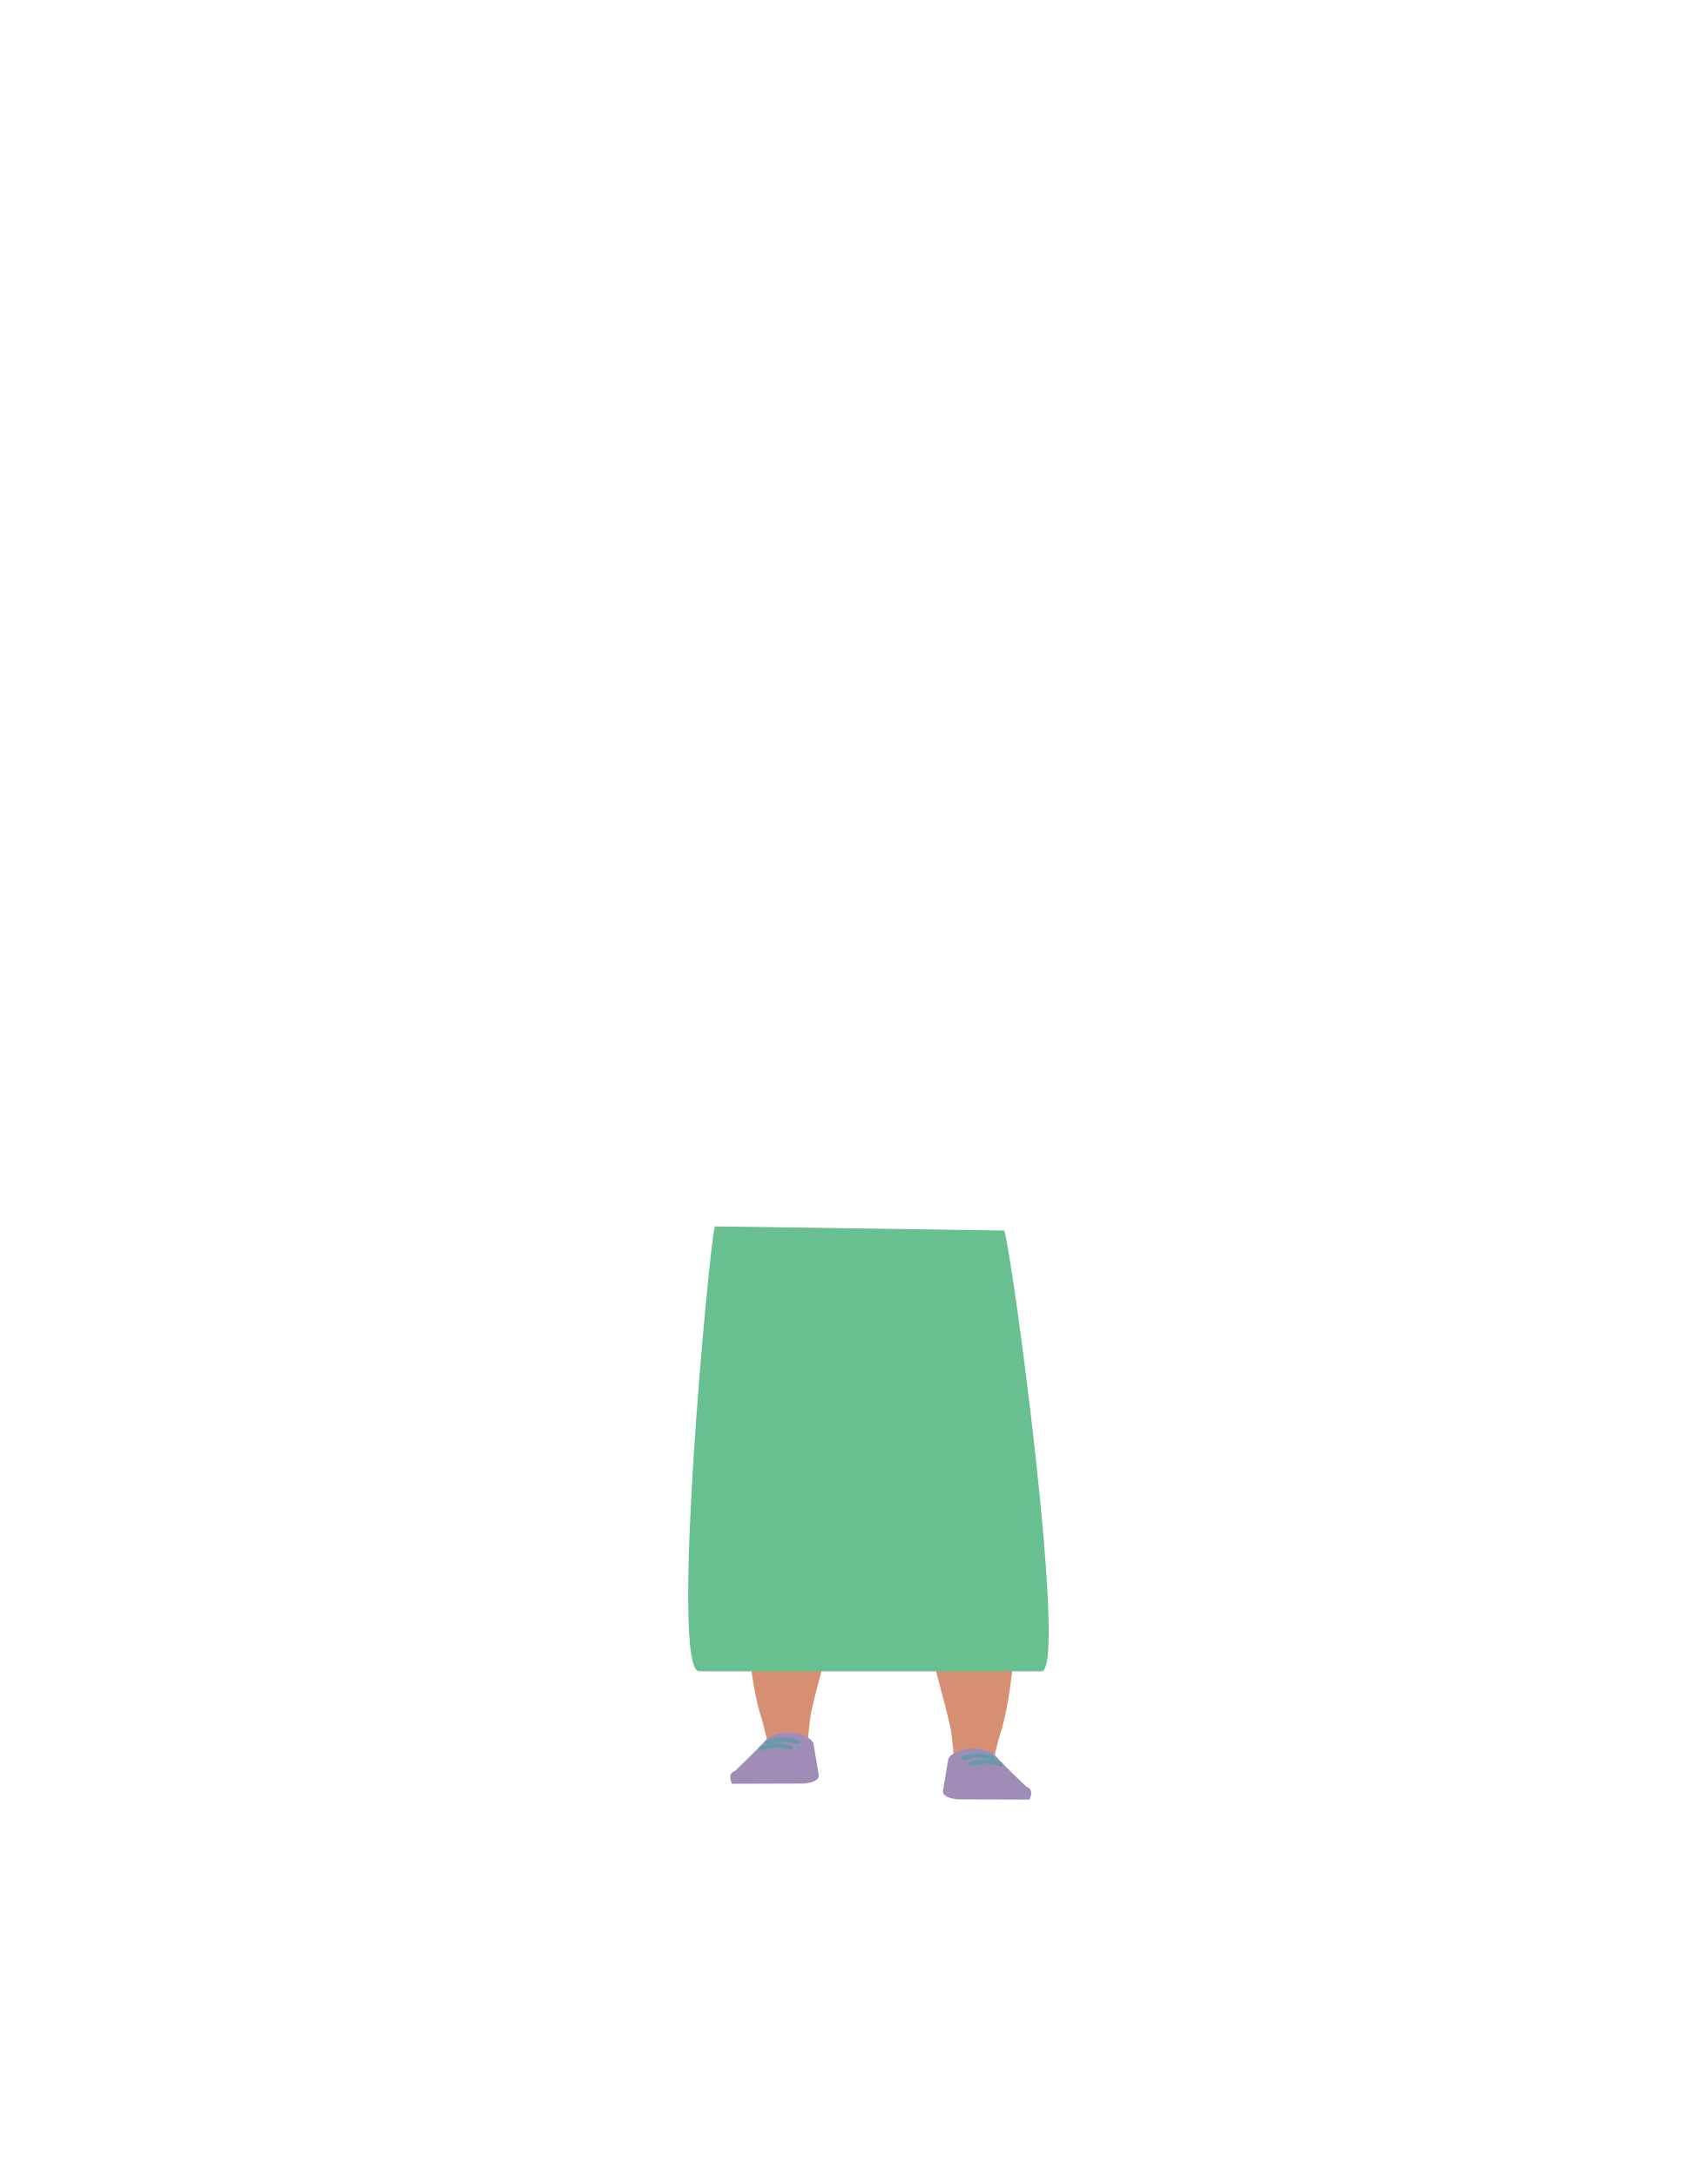
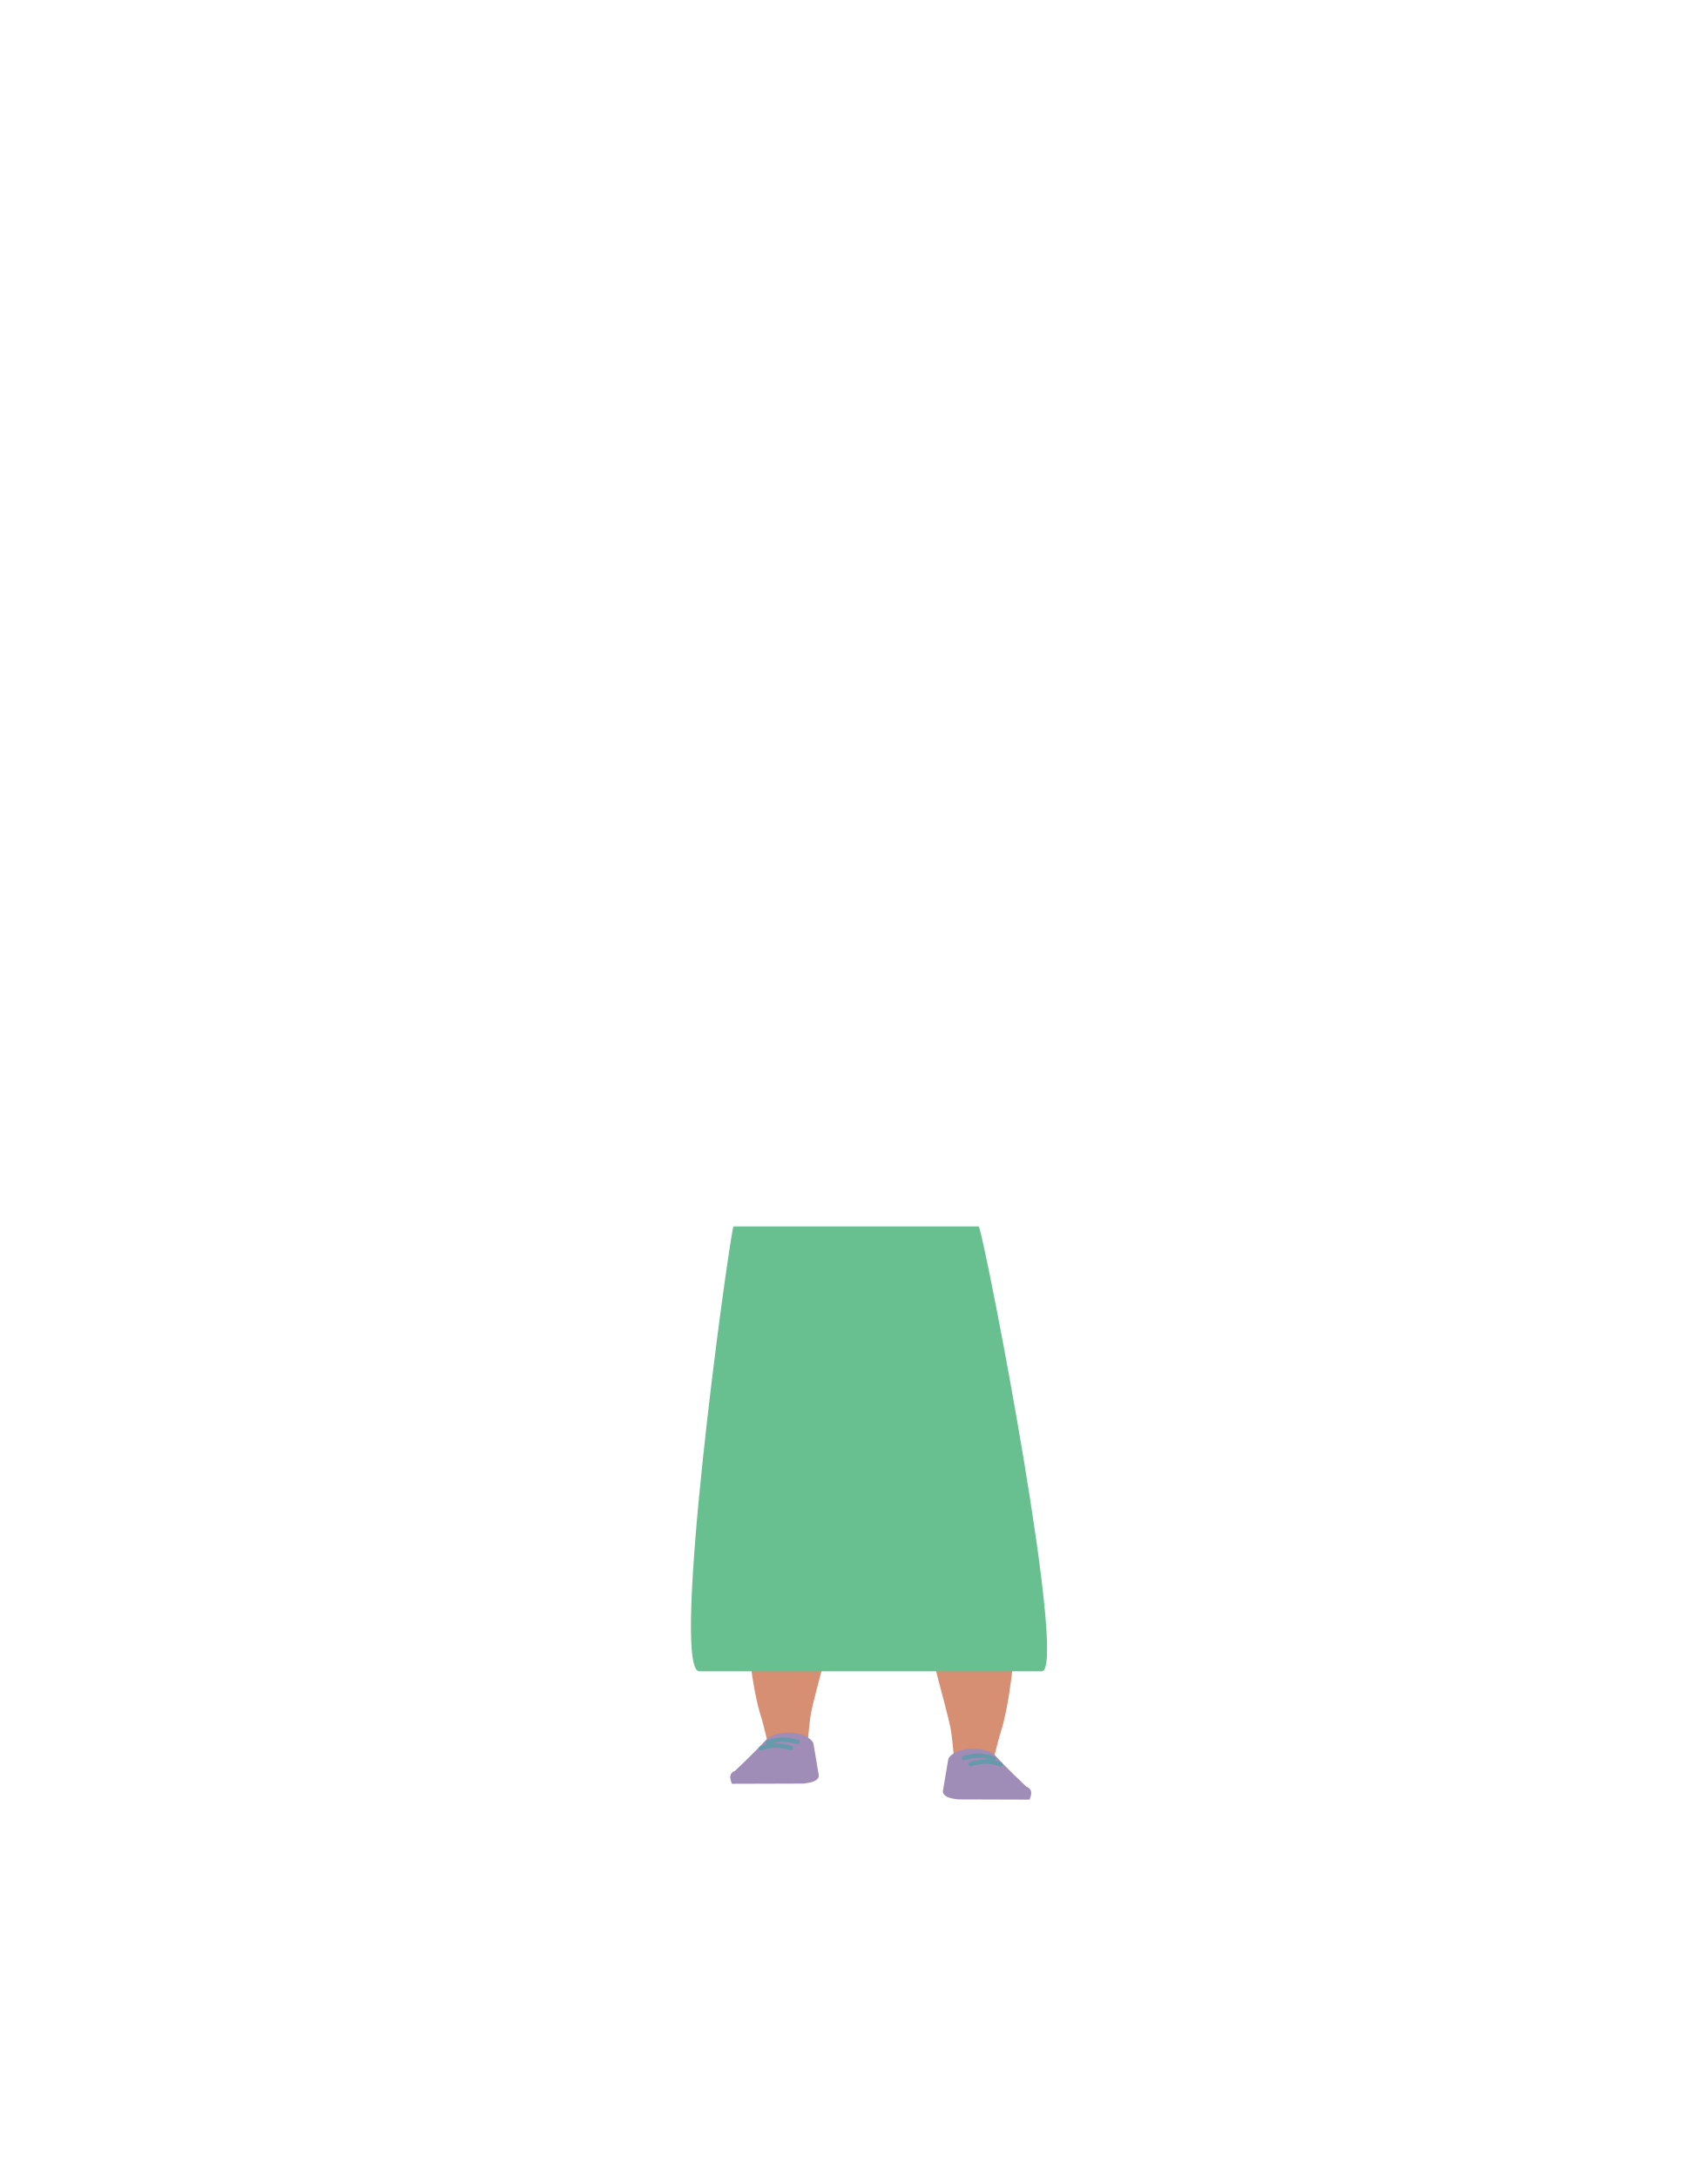
<svg xmlns="http://www.w3.org/2000/svg" version="1.1" id="Calque_1" x="0px" y="0px" viewBox="0 0 788 1005" style="enable-background:new 0 0 788 1005;" xml:space="preserve">
  <style type="text/css">
	.st0{fill:#D68F72;}
	.st1{fill:#9F8DB7;}
	.st2{fill:none;stroke:#6699AA;stroke-width:2;stroke-linecap:round;stroke-miterlimit:10;}
	.st3{fill:#4E6566;}
	.st4{fill:#68BF90;}
</style>
  <g id="Calque_9">
    <path class="st0" d="M449.7,712c9.8,0.1,15.6,2.8,17.1,7.2c0,0,1.6,19.5,1.8,27.7c0.4,13.2-2.6,40-6.9,53c-0.9,2.8-3,11.4-3,11.4   c-0.7,2.6-4.9,4.4-9.6,4.3l0,0c-4.7-0.1-8.5-2.1-8.8-4.6c0,0-0.9-9.9-1.5-13.2c-2.4-11.9-10.1-35.7-10.7-47.7   c-0.3-7.2,2.5-29.3,2.5-29.3C431.6,713.5,441.2,712.1,449.7,712L449.7,712z" />
    <path class="st1" d="M449.4,806.9L449.4,806.9c4.4,0,8.4,1.4,10.3,3.5l0,0c4.2,4.8,14,14,14,14c3.2,1.3,2.3,3.8,1.5,6l0,0   l-33.1-0.1l-2.5-0.4c-2.8-0.5-4.6-1.9-4.4-3.5l2.5-14.8C439,808.8,443.9,806.8,449.4,806.9z" />
    <path class="st2" d="M458.6,811.5c-2.1-0.8-4.2-1.3-6.4-1.4c-2.5,0-4.9,0.4-7.3,1.1" />
    <path class="st2" d="M461.7,814.1c-2.1-0.8-4.3-1.2-6.5-1.3c-2.5,0.1-4.9,0.5-7.2,1.2" />
    <path class="st0" d="M363.4,704.7c-9.8,0.1-15.6,2.8-17.1,7.2c0,0-1.6,19.5-1.8,27.7c-0.4,13.2,2.6,40,6.9,53   c0.9,2.8,2.9,11.4,2.9,11.4c0.7,2.5,4.9,4.4,9.7,4.3l0,0c4.7-0.1,8.5-2.1,8.8-4.6c0,0,0.9-9.9,1.5-13.2   c2.4-11.9,10.1-35.7,10.7-47.7c0.3-7.2-2.5-29.3-2.5-29.3C381.4,706.2,371.8,704.8,363.4,704.7L363.4,704.7z" />
    <path class="st1" d="M363.6,799.5L363.6,799.5c-4.4,0.1-8.4,1.4-10.3,3.6l0,0c-4.3,4.8-14,14-14,14c-3.2,1.3-2.3,3.8-1.5,6l0,0   L371,823l2.5-0.4c2.8-0.5,4.7-1.9,4.4-3.5l-2.5-14.8C374,801.5,369.2,799.4,363.6,799.5z" />
    <path class="st2" d="M354.4,804.1c2.1-0.8,4.2-1.3,6.4-1.4c2.5,0,4.9,0.4,7.3,1.1" />
    <path class="st2" d="M351.3,806.7c2.1-0.8,4.3-1.2,6.5-1.3c2.5,0.1,4.9,0.5,7.2,1.2" />
    <path class="st3" d="M475.9,756.5c-5.3,0.8-61.4,5.9-61.4,5.9l-15.7-1.4l-60.4,2.1l1.7-177.7h3.8c2,0.4,4.1,0.4,6.2,0.2   c2.8-0.4,69.2-0.2,99.8-0.2l4.5-0.1l10,94.7L475.9,756.5z" />
-     <path class="st4" d="M463.5,567.8c3.6,9.9,29.6,203.4,17.2,203.4H322.7c-13.7,0,4.4-194.1,7.2-205.3" />
+     <path class="st4" d="M451.8,565.9c3.6,9.9,41.4,205.3,29,205.3h-158c-13.7,0,12.9-194.1,15.7-205.3" />
  </g>
</svg>
